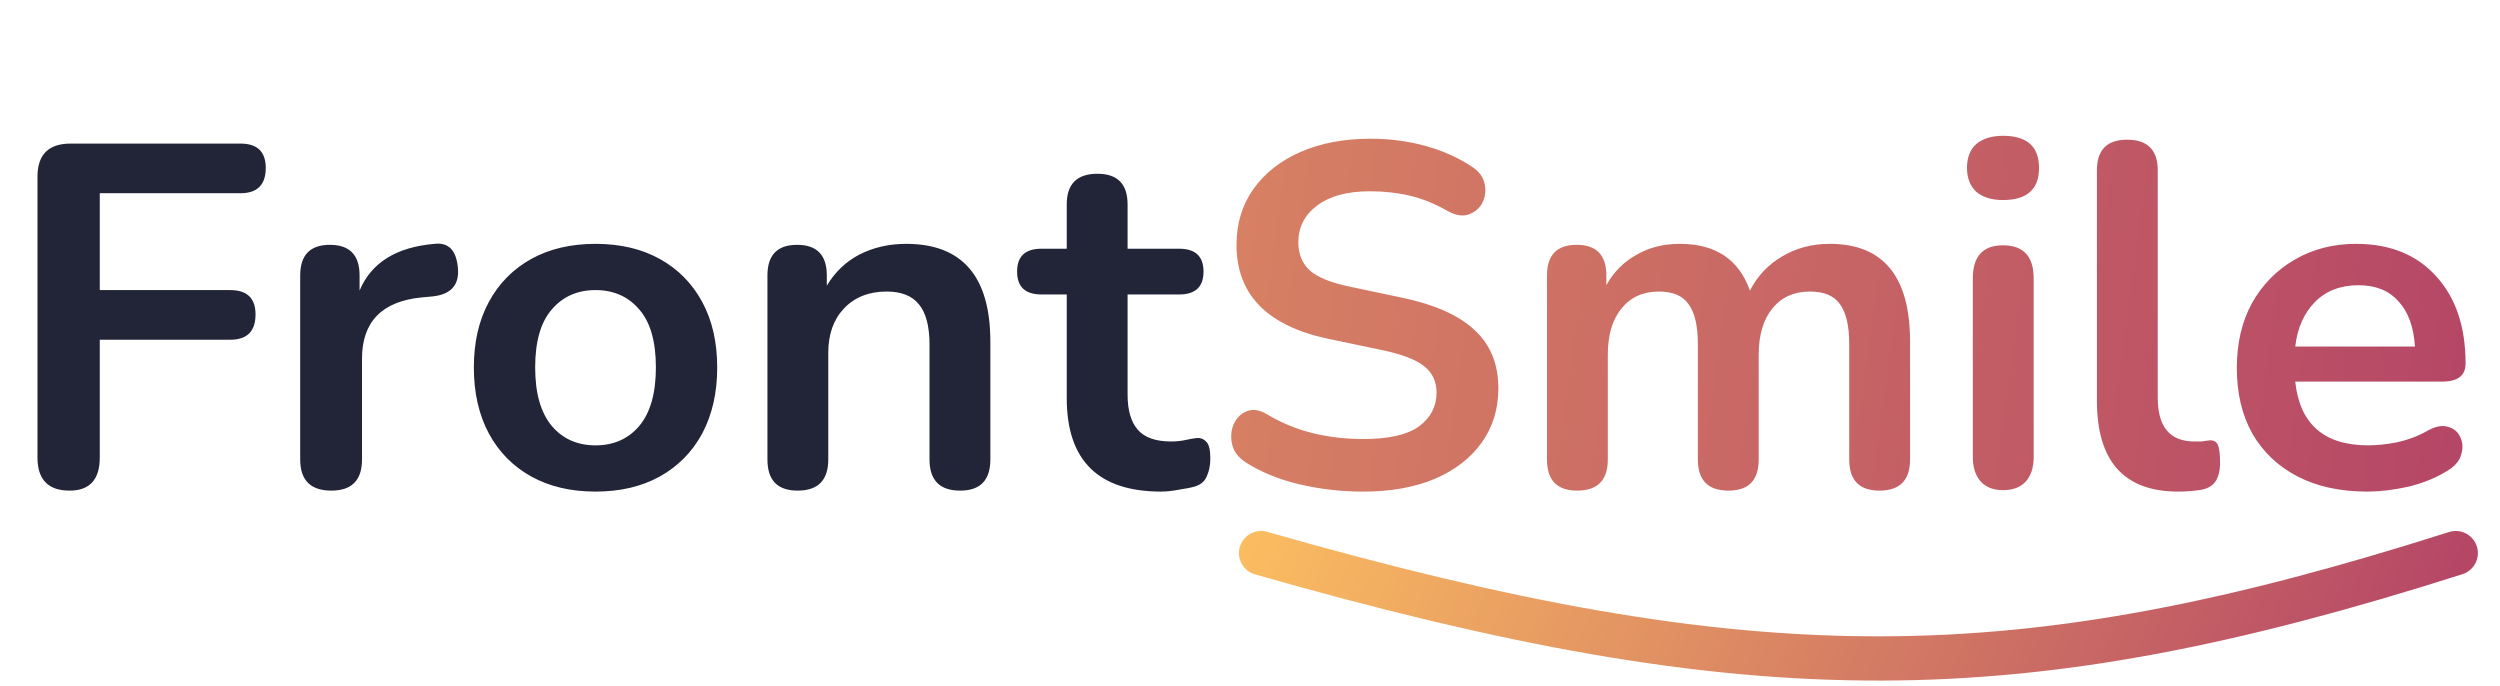
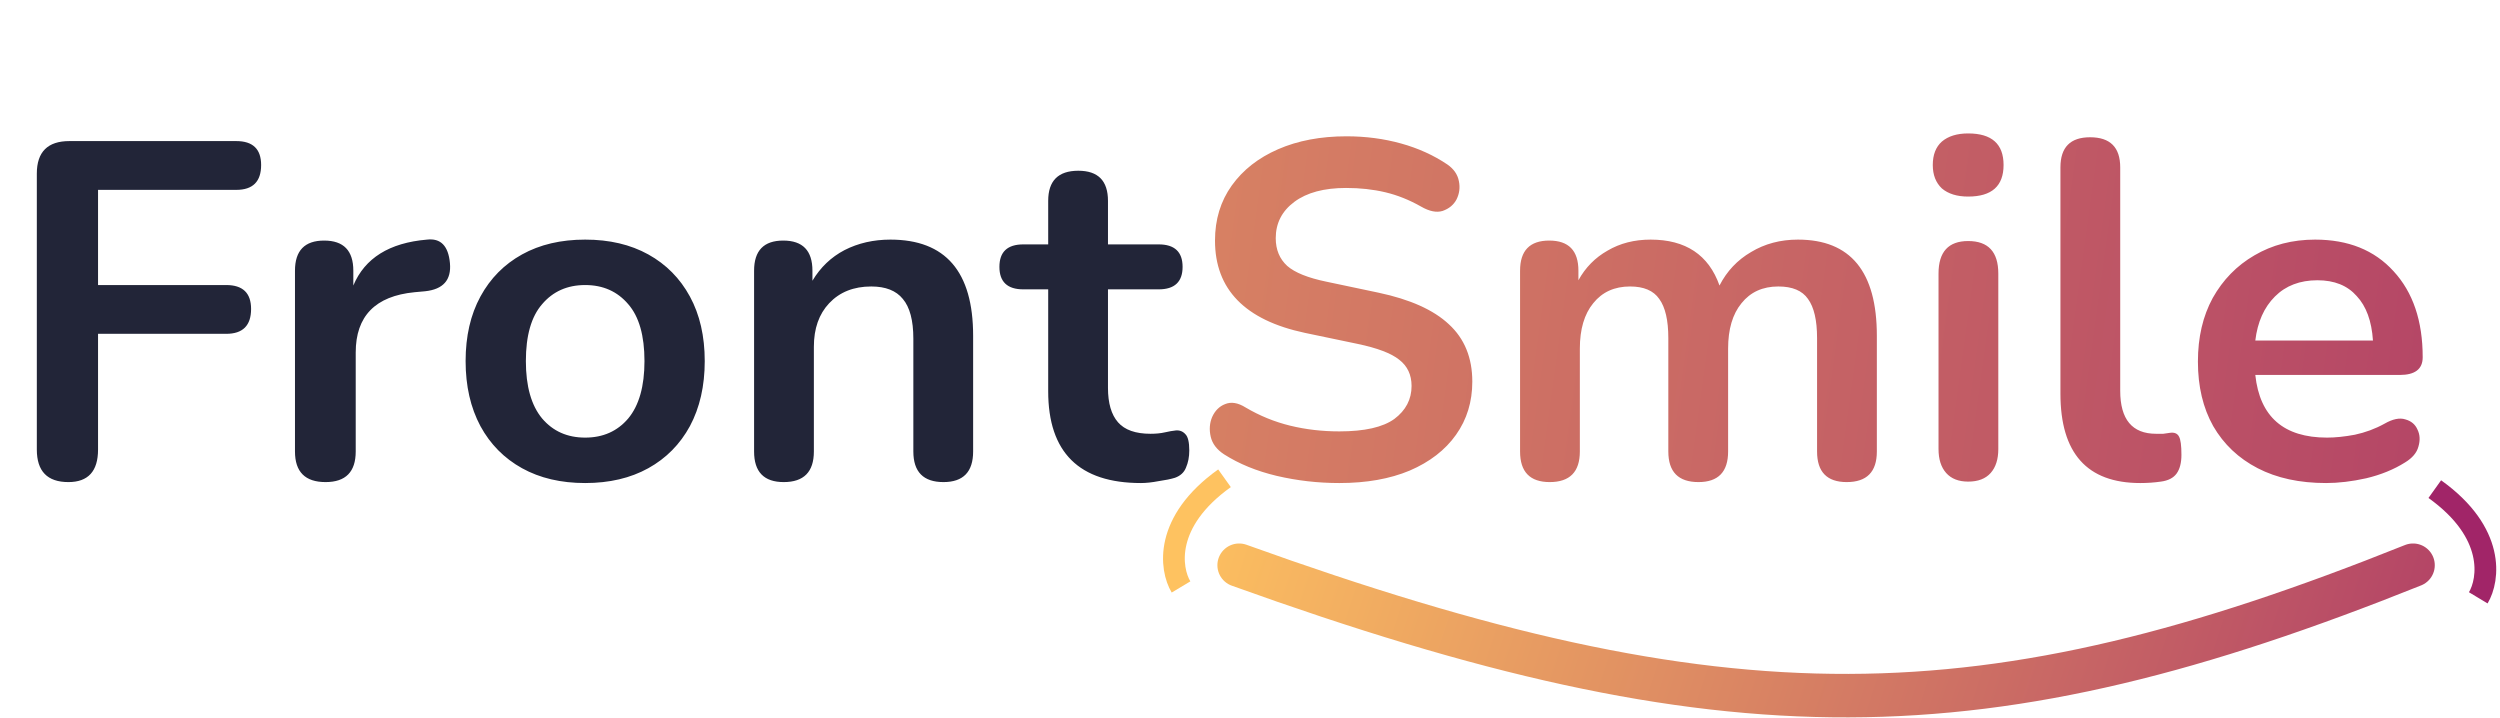
- <svg xmlns="http://www.w3.org/2000/svg" width="113" height="31" viewBox="0 0 113 31" fill="none">
-   <path d="M57 25C79.476 31.423 91.279 31.277 111 25" stroke="url(#paint0_linear_120_86)" stroke-width="2" stroke-linecap="round" />
+ <svg xmlns="http://www.w3.org/2000/svg" width="115" height="33" viewBox="0 0 115 33" fill="none">
  <path d="M3.146 22.176C2.178 22.176 1.694 21.677 1.694 20.68V7.986C1.694 6.989 2.193 6.49 3.19 6.49H10.868C11.631 6.49 12.012 6.857 12.012 7.59C12.012 8.353 11.631 8.734 10.868 8.734H4.51V13.112H10.406C11.169 13.112 11.55 13.479 11.55 14.212C11.55 14.975 11.169 15.356 10.406 15.356H4.51V20.68C4.51 21.677 4.055 22.176 3.146 22.176ZM14.977 22.176C14.038 22.176 13.569 21.707 13.569 20.768V12.452C13.569 11.528 14.016 11.066 14.911 11.066C15.805 11.066 16.253 11.528 16.253 12.452V13.134C16.781 11.873 17.91 11.169 19.641 11.022C20.271 10.949 20.623 11.308 20.697 12.1C20.77 12.877 20.389 13.31 19.553 13.398L19.069 13.442C17.265 13.618 16.363 14.542 16.363 16.214V20.768C16.363 21.707 15.901 22.176 14.977 22.176ZM26.918 22.22C25.803 22.22 24.835 21.993 24.014 21.538C23.193 21.083 22.555 20.438 22.1 19.602C21.645 18.751 21.418 17.754 21.418 16.61C21.418 15.466 21.645 14.476 22.1 13.64C22.555 12.804 23.193 12.159 24.014 11.704C24.835 11.249 25.803 11.022 26.918 11.022C28.033 11.022 29.001 11.249 29.822 11.704C30.643 12.159 31.281 12.804 31.736 13.64C32.191 14.476 32.418 15.466 32.418 16.61C32.418 17.754 32.191 18.751 31.736 19.602C31.281 20.438 30.643 21.083 29.822 21.538C29.001 21.993 28.033 22.22 26.918 22.22ZM26.918 20.13C27.739 20.13 28.399 19.837 28.898 19.25C29.397 18.649 29.646 17.769 29.646 16.61C29.646 15.437 29.397 14.564 28.898 13.992C28.399 13.405 27.739 13.112 26.918 13.112C26.097 13.112 25.437 13.405 24.938 13.992C24.439 14.564 24.19 15.437 24.19 16.61C24.19 17.769 24.439 18.649 24.938 19.25C25.437 19.837 26.097 20.13 26.918 20.13ZM36.052 22.176C35.142 22.176 34.688 21.707 34.688 20.768V12.452C34.688 11.528 35.135 11.066 36.03 11.066C36.925 11.066 37.372 11.528 37.372 12.452V12.914C37.739 12.298 38.23 11.829 38.846 11.506C39.477 11.183 40.181 11.022 40.958 11.022C43.495 11.022 44.764 12.496 44.764 15.444V20.768C44.764 21.707 44.309 22.176 43.4 22.176C42.476 22.176 42.014 21.707 42.014 20.768V15.576C42.014 14.74 41.852 14.131 41.53 13.75C41.222 13.369 40.738 13.178 40.078 13.178C39.271 13.178 38.626 13.435 38.142 13.948C37.672 14.447 37.438 15.114 37.438 15.95V20.768C37.438 21.707 36.976 22.176 36.052 22.176ZM52.485 22.22C49.64 22.22 48.217 20.812 48.217 17.996V13.31H47.073C46.34 13.31 45.973 12.965 45.973 12.276C45.973 11.587 46.34 11.242 47.073 11.242H48.217V9.24C48.217 8.316 48.679 7.854 49.603 7.854C50.512 7.854 50.967 8.316 50.967 9.24V11.242H53.299C54.032 11.242 54.399 11.587 54.399 12.276C54.399 12.965 54.032 13.31 53.299 13.31H50.967V17.842C50.967 18.546 51.121 19.074 51.429 19.426C51.737 19.778 52.236 19.954 52.925 19.954C53.174 19.954 53.394 19.932 53.585 19.888C53.776 19.844 53.944 19.815 54.091 19.8C54.267 19.785 54.414 19.844 54.531 19.976C54.648 20.093 54.707 20.343 54.707 20.724C54.707 21.017 54.656 21.281 54.553 21.516C54.465 21.736 54.296 21.89 54.047 21.978C53.856 22.037 53.607 22.088 53.299 22.132C52.991 22.191 52.72 22.22 52.485 22.22Z" fill="#222538" />
-   <path d="M61.61 22.22C60.628 22.22 59.667 22.11 58.728 21.89C57.804 21.67 56.998 21.34 56.308 20.9C55.971 20.68 55.766 20.409 55.692 20.086C55.619 19.763 55.641 19.463 55.758 19.184C55.89 18.891 56.088 18.693 56.352 18.59C56.631 18.473 56.946 18.524 57.298 18.744C57.944 19.125 58.626 19.404 59.344 19.58C60.063 19.756 60.818 19.844 61.61 19.844C62.769 19.844 63.612 19.653 64.14 19.272C64.668 18.876 64.932 18.37 64.932 17.754C64.932 17.241 64.742 16.837 64.36 16.544C63.994 16.251 63.356 16.009 62.446 15.818L60.026 15.312C57.269 14.725 55.89 13.31 55.89 11.066C55.89 10.098 56.147 9.255 56.66 8.536C57.174 7.817 57.885 7.26 58.794 6.864C59.704 6.468 60.752 6.27 61.94 6.27C62.82 6.27 63.656 6.38 64.448 6.6C65.24 6.82 65.952 7.143 66.582 7.568C66.876 7.773 67.052 8.03 67.11 8.338C67.169 8.631 67.132 8.91 67 9.174C66.868 9.423 66.656 9.599 66.362 9.702C66.084 9.79 65.754 9.724 65.372 9.504C64.83 9.196 64.28 8.976 63.722 8.844C63.165 8.712 62.564 8.646 61.918 8.646C60.906 8.646 60.114 8.859 59.542 9.284C58.97 9.709 58.684 10.267 58.684 10.956C58.684 11.484 58.86 11.909 59.212 12.232C59.564 12.54 60.166 12.782 61.016 12.958L63.414 13.464C64.866 13.772 65.944 14.256 66.648 14.916C67.367 15.576 67.726 16.456 67.726 17.556C67.726 18.48 67.477 19.294 66.978 19.998C66.48 20.702 65.768 21.252 64.844 21.648C63.935 22.029 62.857 22.22 61.61 22.22ZM71.287 22.176C70.378 22.176 69.923 21.707 69.923 20.768V12.452C69.923 11.528 70.371 11.066 71.265 11.066C72.16 11.066 72.607 11.528 72.607 12.452V12.892C72.93 12.305 73.377 11.851 73.949 11.528C74.521 11.191 75.181 11.022 75.929 11.022C77.543 11.022 78.599 11.726 79.097 13.134C79.435 12.474 79.919 11.961 80.549 11.594C81.18 11.213 81.899 11.022 82.705 11.022C85.125 11.022 86.335 12.496 86.335 15.444V20.768C86.335 21.707 85.873 22.176 84.949 22.176C84.04 22.176 83.585 21.707 83.585 20.768V15.554C83.585 14.733 83.446 14.131 83.167 13.75C82.903 13.369 82.449 13.178 81.803 13.178C81.085 13.178 80.52 13.435 80.109 13.948C79.699 14.447 79.493 15.143 79.493 16.038V20.768C79.493 21.707 79.039 22.176 78.129 22.176C77.205 22.176 76.743 21.707 76.743 20.768V15.554C76.743 14.733 76.604 14.131 76.325 13.75C76.061 13.369 75.614 13.178 74.983 13.178C74.265 13.178 73.7 13.435 73.289 13.948C72.879 14.447 72.673 15.143 72.673 16.038V20.768C72.673 21.707 72.211 22.176 71.287 22.176ZM90.536 9.042C90.023 9.042 89.62 8.917 89.326 8.668C89.047 8.404 88.908 8.045 88.908 7.59C88.908 7.121 89.047 6.761 89.326 6.512C89.62 6.263 90.023 6.138 90.536 6.138C91.621 6.138 92.164 6.622 92.164 7.59C92.164 8.558 91.621 9.042 90.536 9.042ZM90.536 22.154C90.096 22.154 89.759 22.022 89.524 21.758C89.29 21.494 89.172 21.127 89.172 20.658V12.584C89.172 11.587 89.627 11.088 90.536 11.088C91.46 11.088 91.922 11.587 91.922 12.584V20.658C91.922 21.127 91.805 21.494 91.57 21.758C91.335 22.022 90.991 22.154 90.536 22.154ZM98.454 22.22C96.004 22.22 94.78 20.849 94.78 18.106V7.7C94.78 6.776 95.234 6.314 96.144 6.314C97.068 6.314 97.53 6.776 97.53 7.7V17.974C97.53 19.294 98.08 19.954 99.18 19.954C99.297 19.954 99.407 19.954 99.51 19.954C99.612 19.939 99.715 19.925 99.818 19.91C100.023 19.881 100.162 19.939 100.236 20.086C100.309 20.218 100.346 20.497 100.346 20.922C100.346 21.289 100.272 21.575 100.126 21.78C99.979 21.985 99.737 22.11 99.4 22.154C99.092 22.198 98.776 22.22 98.454 22.22ZM107 22.22C105.782 22.22 104.734 21.993 103.854 21.538C102.974 21.083 102.292 20.438 101.808 19.602C101.338 18.766 101.104 17.776 101.104 16.632C101.104 15.517 101.331 14.542 101.786 13.706C102.255 12.87 102.893 12.217 103.7 11.748C104.521 11.264 105.452 11.022 106.494 11.022C108.019 11.022 109.222 11.506 110.102 12.474C110.996 13.442 111.444 14.762 111.444 16.434C111.444 16.977 111.092 17.248 110.388 17.248H103.744C103.949 19.169 105.049 20.13 107.044 20.13C107.425 20.13 107.85 20.086 108.32 19.998C108.804 19.895 109.258 19.727 109.684 19.492C110.065 19.272 110.388 19.206 110.652 19.294C110.916 19.367 111.099 19.521 111.202 19.756C111.319 19.991 111.334 20.255 111.246 20.548C111.172 20.827 110.967 21.069 110.63 21.274C110.116 21.597 109.522 21.839 108.848 22C108.188 22.147 107.572 22.22 107 22.22ZM106.604 12.892C105.797 12.892 105.144 13.141 104.646 13.64C104.147 14.139 103.846 14.813 103.744 15.664H109.156C109.097 14.769 108.848 14.087 108.408 13.618C107.982 13.134 107.381 12.892 106.604 12.892Z" fill="url(#paint1_linear_120_86)" />
+   <path d="M61.61 22.22C60.628 22.22 59.667 22.11 58.728 21.89C57.804 21.67 56.998 21.34 56.308 20.9C55.971 20.68 55.766 20.409 55.692 20.086C55.619 19.763 55.641 19.463 55.758 19.184C55.89 18.891 56.088 18.693 56.352 18.59C56.631 18.473 56.946 18.524 57.298 18.744C57.944 19.125 58.626 19.404 59.344 19.58C60.063 19.756 60.818 19.844 61.61 19.844C62.769 19.844 63.612 19.653 64.14 19.272C64.668 18.876 64.932 18.37 64.932 17.754C64.932 17.241 64.742 16.837 64.36 16.544C63.994 16.251 63.356 16.009 62.446 15.818L60.026 15.312C57.269 14.725 55.89 13.31 55.89 11.066C55.89 10.098 56.147 9.255 56.66 8.536C57.174 7.817 57.885 7.26 58.794 6.864C59.704 6.468 60.752 6.27 61.94 6.27C62.82 6.27 63.656 6.38 64.448 6.6C65.24 6.82 65.952 7.143 66.582 7.568C66.876 7.773 67.052 8.03 67.11 8.338C67.169 8.631 67.132 8.91 67 9.174C66.868 9.423 66.656 9.599 66.362 9.702C66.084 9.79 65.754 9.724 65.372 9.504C64.83 9.196 64.28 8.976 63.722 8.844C63.165 8.712 62.564 8.646 61.918 8.646C60.906 8.646 60.114 8.859 59.542 9.284C58.97 9.709 58.684 10.267 58.684 10.956C58.684 11.484 58.86 11.909 59.212 12.232C59.564 12.54 60.166 12.782 61.016 12.958L63.414 13.464C64.866 13.772 65.944 14.256 66.648 14.916C67.367 15.576 67.726 16.456 67.726 17.556C67.726 18.48 67.477 19.294 66.978 19.998C66.48 20.702 65.768 21.252 64.844 21.648C63.935 22.029 62.857 22.22 61.61 22.22ZM71.287 22.176C70.378 22.176 69.923 21.707 69.923 20.768V12.452C69.923 11.528 70.371 11.066 71.265 11.066C72.16 11.066 72.607 11.528 72.607 12.452V12.892C72.93 12.305 73.377 11.851 73.949 11.528C74.521 11.191 75.181 11.022 75.929 11.022C77.543 11.022 78.599 11.726 79.097 13.134C79.435 12.474 79.919 11.961 80.549 11.594C81.18 11.213 81.899 11.022 82.705 11.022C85.125 11.022 86.335 12.496 86.335 15.444V20.768C86.335 21.707 85.873 22.176 84.949 22.176C84.04 22.176 83.585 21.707 83.585 20.768V15.554C83.585 14.733 83.446 14.131 83.167 13.75C82.903 13.369 82.449 13.178 81.803 13.178C81.085 13.178 80.52 13.435 80.109 13.948C79.699 14.447 79.493 15.143 79.493 16.038V20.768C79.493 21.707 79.039 22.176 78.129 22.176C77.205 22.176 76.743 21.707 76.743 20.768V15.554C76.743 14.733 76.604 14.131 76.325 13.75C76.061 13.369 75.614 13.178 74.983 13.178C74.265 13.178 73.7 13.435 73.289 13.948C72.879 14.447 72.673 15.143 72.673 16.038V20.768C72.673 21.707 72.211 22.176 71.287 22.176ZM90.536 9.042C90.023 9.042 89.62 8.917 89.326 8.668C89.047 8.404 88.908 8.045 88.908 7.59C88.908 7.121 89.047 6.761 89.326 6.512C89.62 6.263 90.023 6.138 90.536 6.138C91.621 6.138 92.164 6.622 92.164 7.59C92.164 8.558 91.621 9.042 90.536 9.042ZM90.536 22.154C90.096 22.154 89.759 22.022 89.524 21.758C89.29 21.494 89.172 21.127 89.172 20.658V12.584C89.172 11.587 89.627 11.088 90.536 11.088C91.46 11.088 91.922 11.587 91.922 12.584V20.658C91.922 21.127 91.805 21.494 91.57 21.758C91.335 22.022 90.991 22.154 90.536 22.154ZM98.454 22.22C96.004 22.22 94.78 20.849 94.78 18.106V7.7C94.78 6.776 95.234 6.314 96.144 6.314C97.068 6.314 97.53 6.776 97.53 7.7V17.974C97.53 19.294 98.08 19.954 99.18 19.954C99.297 19.954 99.407 19.954 99.51 19.954C99.612 19.939 99.715 19.925 99.818 19.91C100.023 19.881 100.162 19.939 100.236 20.086C100.309 20.218 100.346 20.497 100.346 20.922C100.346 21.289 100.272 21.575 100.126 21.78C99.979 21.985 99.737 22.11 99.4 22.154C99.092 22.198 98.776 22.22 98.454 22.22ZM107 22.22C105.782 22.22 104.734 21.993 103.854 21.538C102.974 21.083 102.292 20.438 101.808 19.602C101.338 18.766 101.104 17.776 101.104 16.632C101.104 15.517 101.331 14.542 101.786 13.706C102.255 12.87 102.893 12.217 103.7 11.748C104.521 11.264 105.452 11.022 106.494 11.022C108.019 11.022 109.222 11.506 110.102 12.474C110.996 13.442 111.444 14.762 111.444 16.434C111.444 16.977 111.092 17.248 110.388 17.248H103.744C103.949 19.169 105.049 20.13 107.044 20.13C107.425 20.13 107.85 20.086 108.32 19.998C108.804 19.895 109.258 19.727 109.684 19.492C110.065 19.272 110.388 19.206 110.652 19.294C110.916 19.367 111.099 19.521 111.202 19.756C111.319 19.991 111.334 20.255 111.246 20.548C111.172 20.827 110.967 21.069 110.63 21.274C110.116 21.597 109.522 21.839 108.848 22C108.188 22.147 107.572 22.22 107 22.22ZM106.604 12.892C105.797 12.892 105.144 13.141 104.646 13.64C104.147 14.139 103.846 14.813 103.744 15.664H109.156C109.097 14.769 108.848 14.087 108.408 13.618C107.982 13.134 107.381 12.892 106.604 12.892Z" fill="url(#paint0_linear_134_47)" />
+   <path d="M112 22.5C114.8 24.5 114.5 26.667 114 27.5" stroke="#A12568" />
+   <path d="M56.327 22C53.527 24 53.827 26.167 54.327 27" stroke="#FEC260" />
+   <path d="M57 26C79.476 34.092 91.279 33.907 111 26" stroke="url(#paint1_linear_134_47)" stroke-width="2" stroke-linecap="round" />
  <defs>
-     <linearGradient id="paint0_linear_120_86" x1="54.093" y1="23.748" x2="116.987" y2="49.813" gradientUnits="userSpaceOnUse">
+     <linearGradient id="paint0_linear_134_47" x1="-6.083" y1="-7.888" x2="145.263" y2="12.95" gradientUnits="userSpaceOnUse">
      <stop stop-color="#FEC260" />
      <stop offset="1" stop-color="#A12568" />
    </linearGradient>
-     <linearGradient id="paint1_linear_120_86" x1="-6.083" y1="-7.888" x2="145.263" y2="12.95" gradientUnits="userSpaceOnUse">
+     <linearGradient id="paint1_linear_134_47" x1="54.093" y1="24.422" x2="120.592" y2="46.299" gradientUnits="userSpaceOnUse">
      <stop stop-color="#FEC260" />
      <stop offset="1" stop-color="#A12568" />
    </linearGradient>
  </defs>
</svg>
